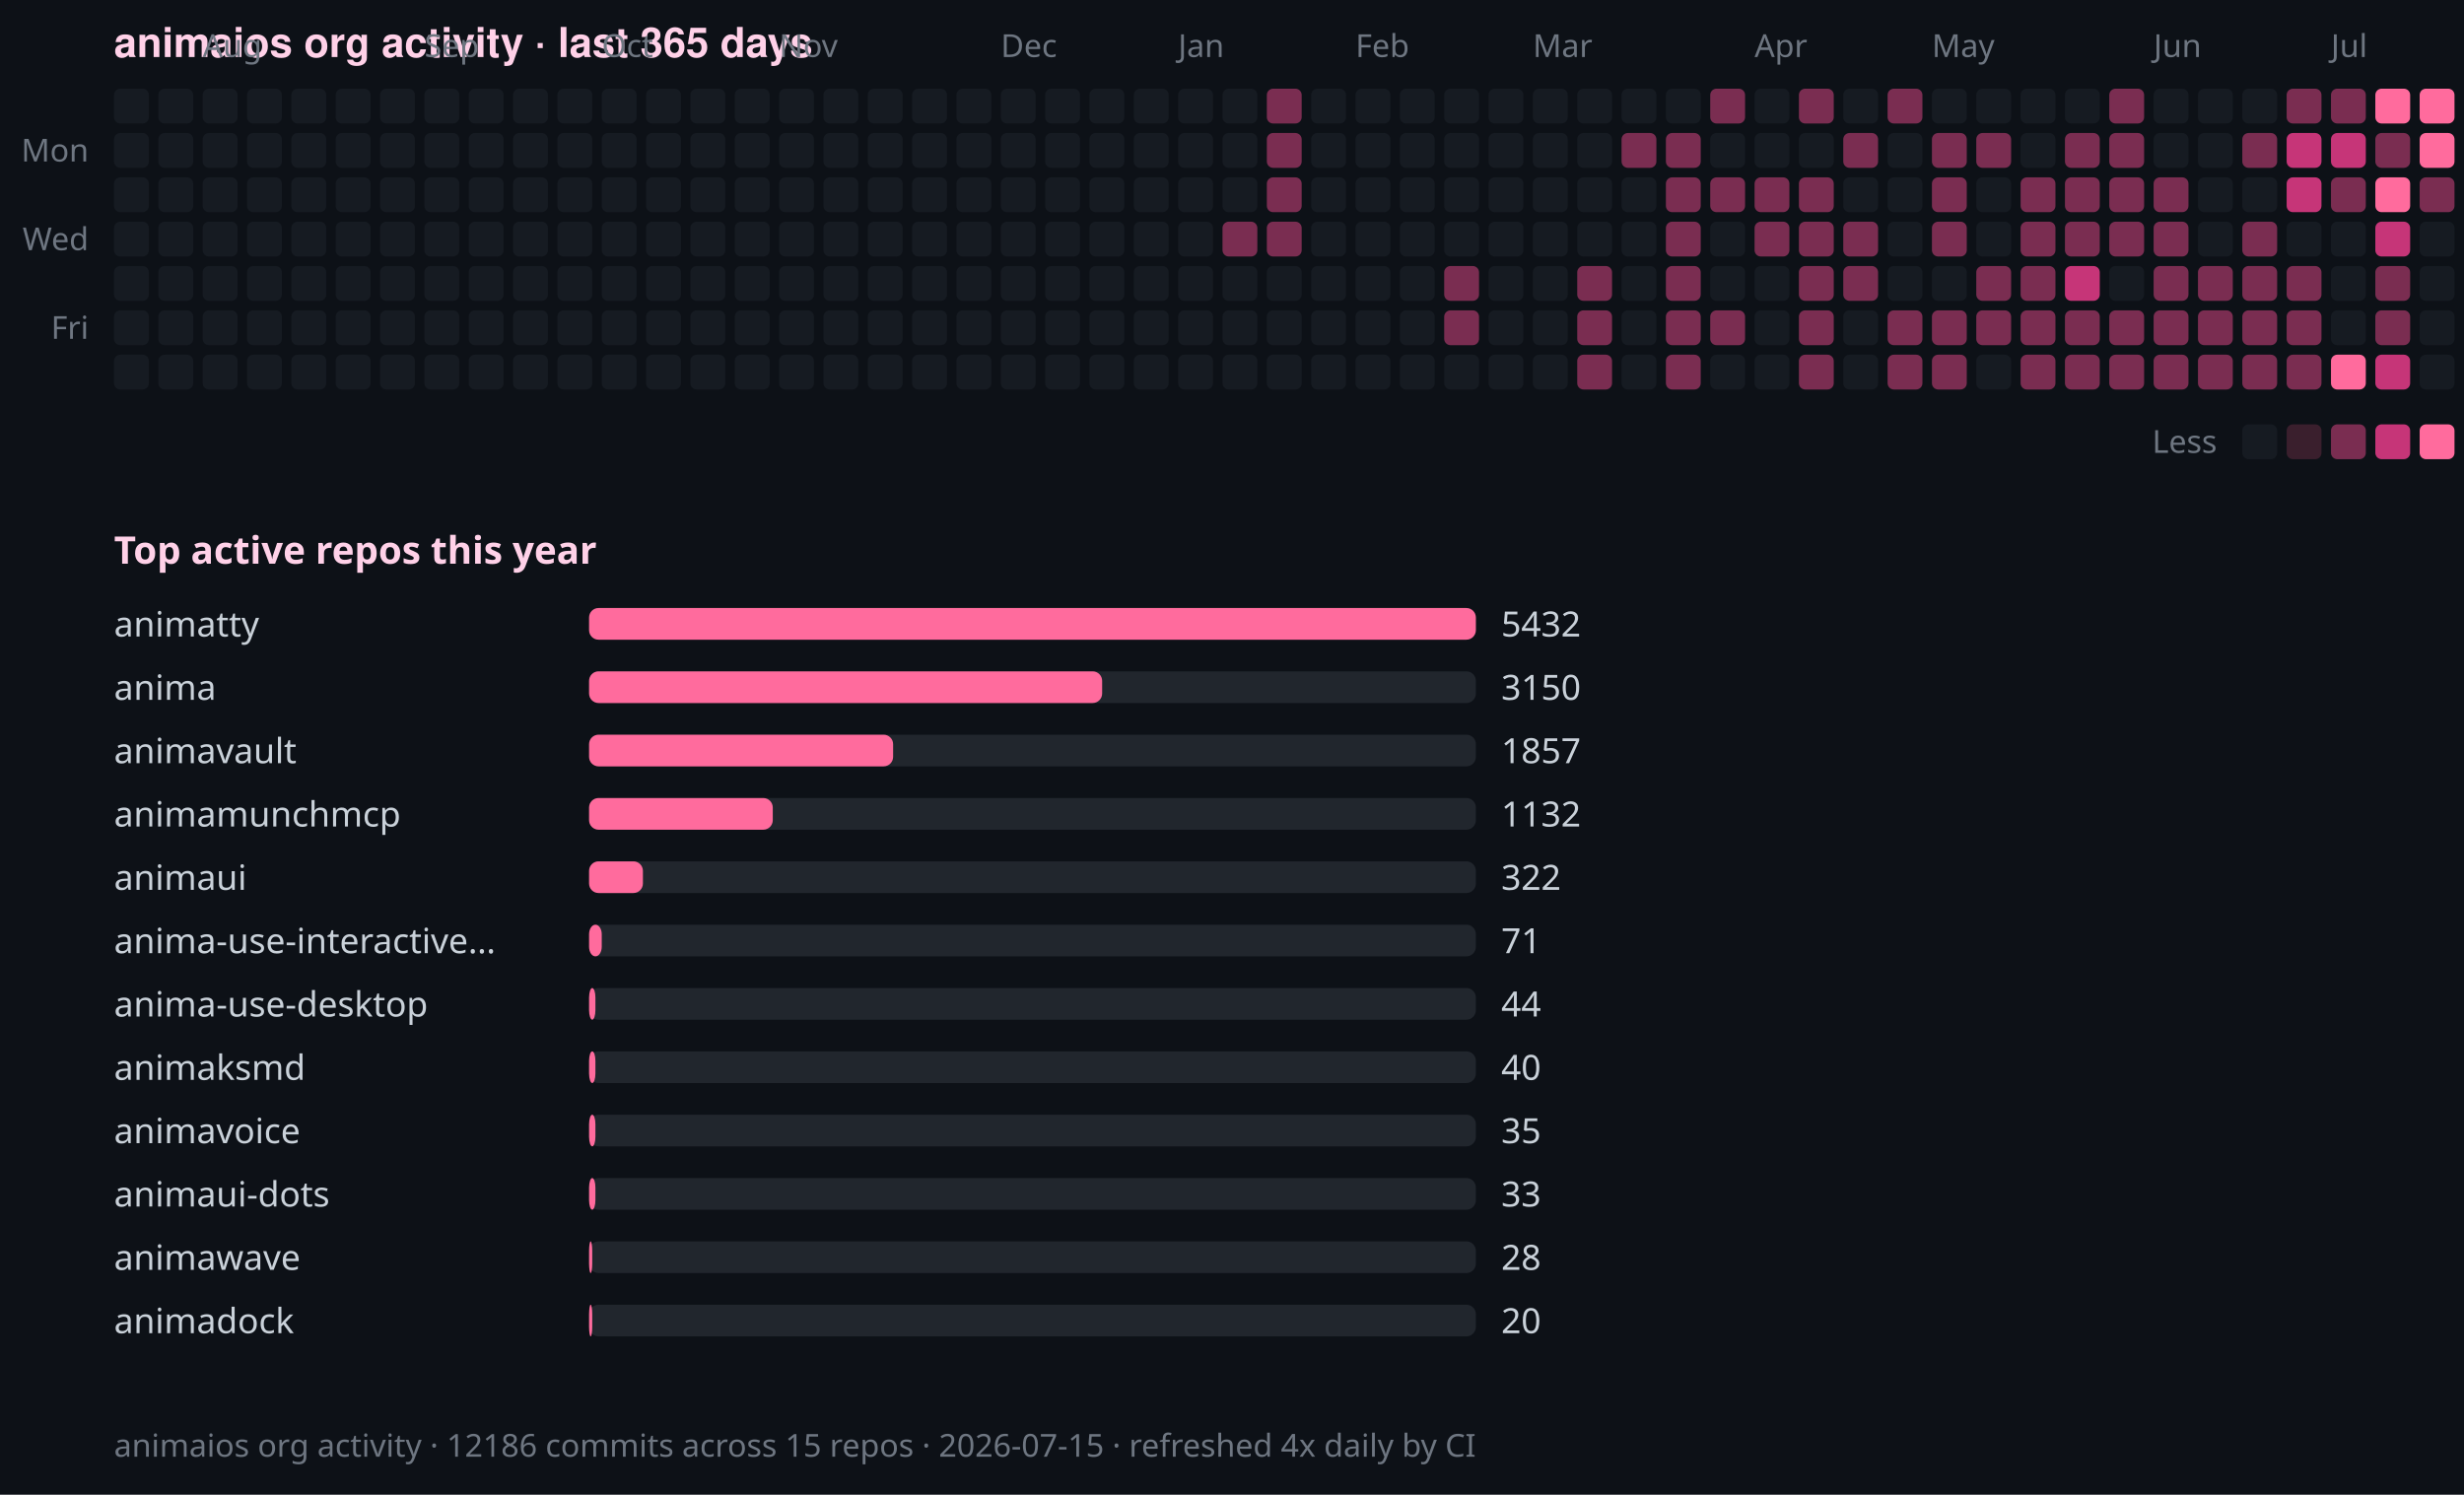
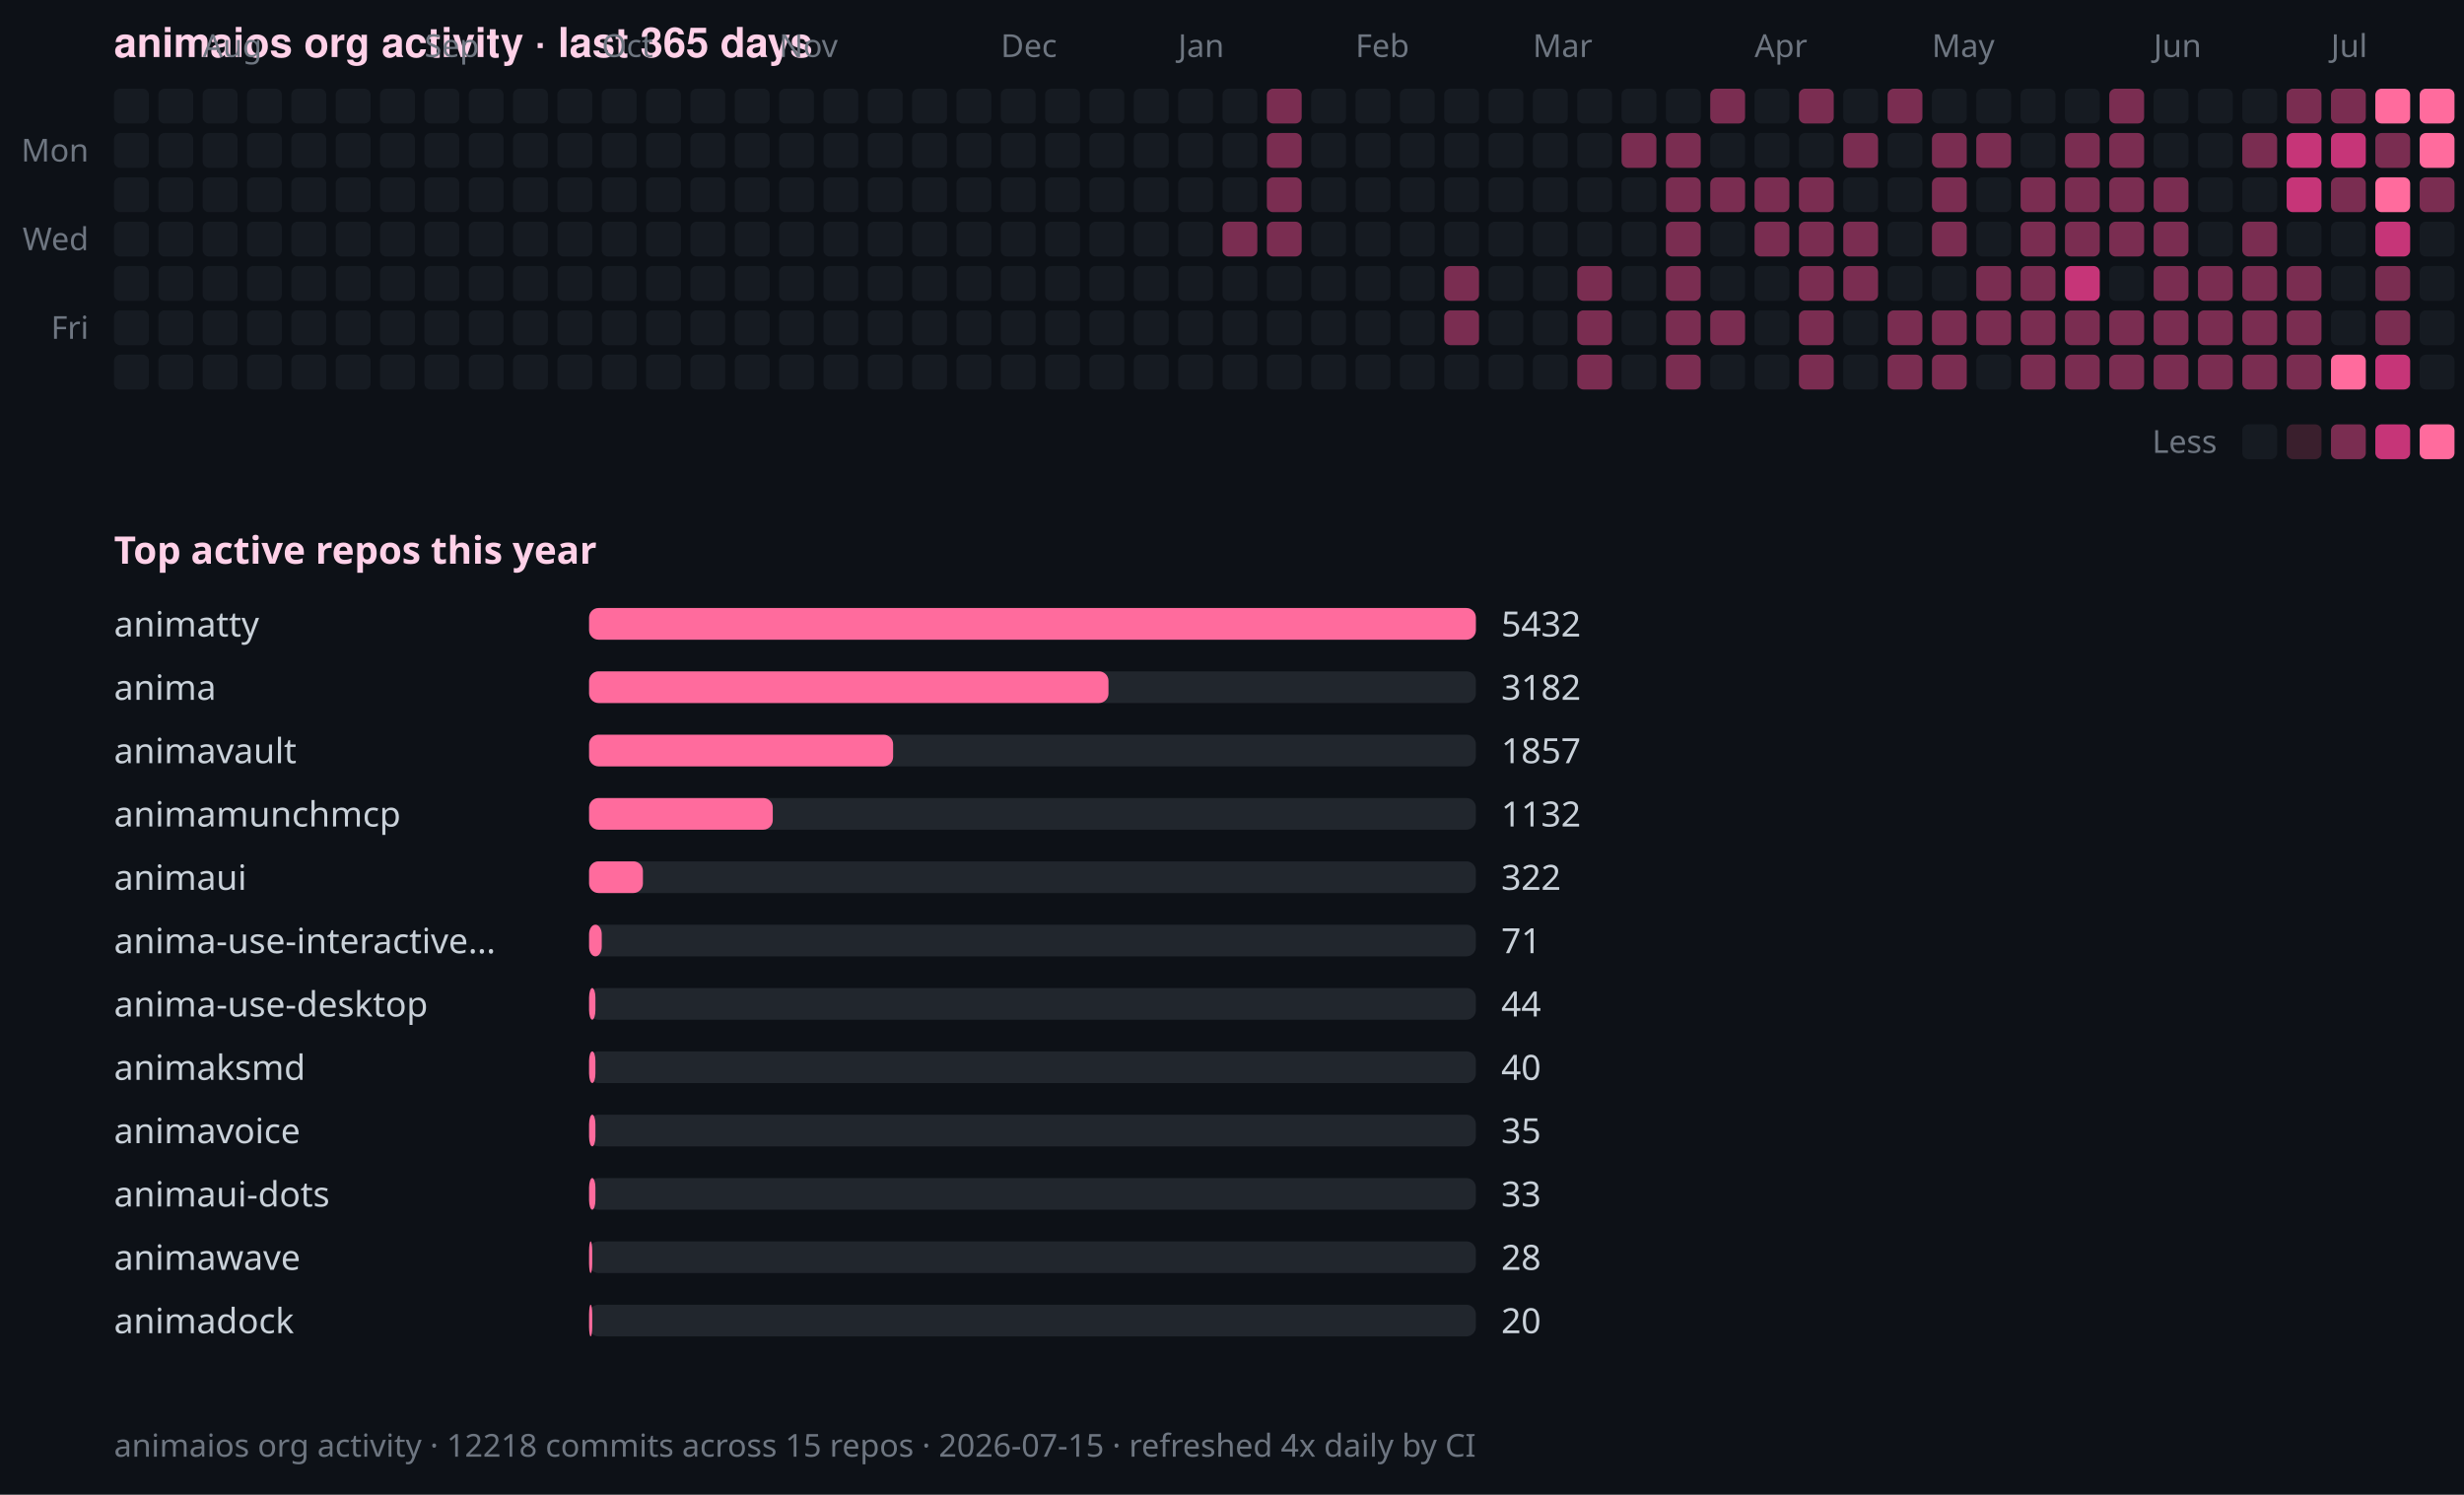
<svg xmlns="http://www.w3.org/2000/svg" width="778" height="472" viewBox="0 0 778 472" role="img" aria-label="animaios org commit activity over the last 365 days">
  <rect width="778" height="472" fill="#0d1117" />
  <text x="36" y="18" fill="#ffd1e8" font-family="-apple-system, BlinkMacSystemFont, 'Segoe UI', Helvetica, Arial, sans-serif" font-size="13" font-weight="600">animaios org activity · last 365 days</text>
  <text x="64" y="18" fill="#6e7681" font-family="ui-sans-serif, system-ui, sans-serif" font-size="10">Aug</text>
  <text x="134" y="18" fill="#6e7681" font-family="ui-sans-serif, system-ui, sans-serif" font-size="10">Sep</text>
  <text x="190" y="18" fill="#6e7681" font-family="ui-sans-serif, system-ui, sans-serif" font-size="10">Oct</text>
  <text x="246" y="18" fill="#6e7681" font-family="ui-sans-serif, system-ui, sans-serif" font-size="10">Nov</text>
  <text x="316" y="18" fill="#6e7681" font-family="ui-sans-serif, system-ui, sans-serif" font-size="10">Dec</text>
  <text x="372" y="18" fill="#6e7681" font-family="ui-sans-serif, system-ui, sans-serif" font-size="10">Jan</text>
  <text x="428" y="18" fill="#6e7681" font-family="ui-sans-serif, system-ui, sans-serif" font-size="10">Feb</text>
  <text x="484" y="18" fill="#6e7681" font-family="ui-sans-serif, system-ui, sans-serif" font-size="10">Mar</text>
  <text x="554" y="18" fill="#6e7681" font-family="ui-sans-serif, system-ui, sans-serif" font-size="10">Apr</text>
  <text x="610" y="18" fill="#6e7681" font-family="ui-sans-serif, system-ui, sans-serif" font-size="10">May</text>
  <text x="680" y="18" fill="#6e7681" font-family="ui-sans-serif, system-ui, sans-serif" font-size="10">Jun</text>
  <text x="736" y="18" fill="#6e7681" font-family="ui-sans-serif, system-ui, sans-serif" font-size="10">Jul</text>
  <text x="28" y="51" text-anchor="end" fill="#6e7681" font-family="ui-sans-serif, system-ui, sans-serif" font-size="10">Mon</text>
  <text x="28" y="79" text-anchor="end" fill="#6e7681" font-family="ui-sans-serif, system-ui, sans-serif" font-size="10">Wed</text>
  <text x="28" y="107" text-anchor="end" fill="#6e7681" font-family="ui-sans-serif, system-ui, sans-serif" font-size="10">Fri</text>
  <rect x="36" y="28" width="11" height="11" rx="2" ry="2" fill="#161b22" />
  <rect x="50" y="28" width="11" height="11" rx="2" ry="2" fill="#161b22" />
  <rect x="64" y="28" width="11" height="11" rx="2" ry="2" fill="#161b22" />
  <rect x="78" y="28" width="11" height="11" rx="2" ry="2" fill="#161b22" />
  <rect x="92" y="28" width="11" height="11" rx="2" ry="2" fill="#161b22" />
  <rect x="106" y="28" width="11" height="11" rx="2" ry="2" fill="#161b22" />
  <rect x="120" y="28" width="11" height="11" rx="2" ry="2" fill="#161b22" />
  <rect x="134" y="28" width="11" height="11" rx="2" ry="2" fill="#161b22" />
  <rect x="148" y="28" width="11" height="11" rx="2" ry="2" fill="#161b22" />
  <rect x="162" y="28" width="11" height="11" rx="2" ry="2" fill="#161b22" />
  <rect x="176" y="28" width="11" height="11" rx="2" ry="2" fill="#161b22" />
  <rect x="190" y="28" width="11" height="11" rx="2" ry="2" fill="#161b22" />
  <rect x="204" y="28" width="11" height="11" rx="2" ry="2" fill="#161b22" />
  <rect x="218" y="28" width="11" height="11" rx="2" ry="2" fill="#161b22" />
  <rect x="232" y="28" width="11" height="11" rx="2" ry="2" fill="#161b22" />
  <rect x="246" y="28" width="11" height="11" rx="2" ry="2" fill="#161b22" />
  <rect x="260" y="28" width="11" height="11" rx="2" ry="2" fill="#161b22" />
  <rect x="274" y="28" width="11" height="11" rx="2" ry="2" fill="#161b22" />
  <rect x="288" y="28" width="11" height="11" rx="2" ry="2" fill="#161b22" />
  <rect x="302" y="28" width="11" height="11" rx="2" ry="2" fill="#161b22" />
  <rect x="316" y="28" width="11" height="11" rx="2" ry="2" fill="#161b22" />
  <rect x="330" y="28" width="11" height="11" rx="2" ry="2" fill="#161b22" />
  <rect x="344" y="28" width="11" height="11" rx="2" ry="2" fill="#161b22" />
  <rect x="358" y="28" width="11" height="11" rx="2" ry="2" fill="#161b22" />
  <rect x="372" y="28" width="11" height="11" rx="2" ry="2" fill="#161b22" />
  <rect x="386" y="28" width="11" height="11" rx="2" ry="2" fill="#161b22" />
  <rect x="400" y="28" width="11" height="11" rx="2" ry="2" fill="#7a2d51" />
  <rect x="414" y="28" width="11" height="11" rx="2" ry="2" fill="#161b22" />
  <rect x="428" y="28" width="11" height="11" rx="2" ry="2" fill="#161b22" />
  <rect x="442" y="28" width="11" height="11" rx="2" ry="2" fill="#161b22" />
  <rect x="456" y="28" width="11" height="11" rx="2" ry="2" fill="#161b22" />
  <rect x="470" y="28" width="11" height="11" rx="2" ry="2" fill="#161b22" />
  <rect x="484" y="28" width="11" height="11" rx="2" ry="2" fill="#161b22" />
  <rect x="498" y="28" width="11" height="11" rx="2" ry="2" fill="#161b22" />
  <rect x="512" y="28" width="11" height="11" rx="2" ry="2" fill="#161b22" />
  <rect x="526" y="28" width="11" height="11" rx="2" ry="2" fill="#161b22" />
  <rect x="540" y="28" width="11" height="11" rx="2" ry="2" fill="#7a2d51" />
  <rect x="554" y="28" width="11" height="11" rx="2" ry="2" fill="#161b22" />
  <rect x="568" y="28" width="11" height="11" rx="2" ry="2" fill="#7a2d51" />
  <rect x="582" y="28" width="11" height="11" rx="2" ry="2" fill="#161b22" />
  <rect x="596" y="28" width="11" height="11" rx="2" ry="2" fill="#7a2d51" />
  <rect x="610" y="28" width="11" height="11" rx="2" ry="2" fill="#161b22" />
  <rect x="624" y="28" width="11" height="11" rx="2" ry="2" fill="#161b22" />
  <rect x="638" y="28" width="11" height="11" rx="2" ry="2" fill="#161b22" />
  <rect x="652" y="28" width="11" height="11" rx="2" ry="2" fill="#161b22" />
  <rect x="666" y="28" width="11" height="11" rx="2" ry="2" fill="#7a2d51" />
  <rect x="680" y="28" width="11" height="11" rx="2" ry="2" fill="#161b22" />
  <rect x="694" y="28" width="11" height="11" rx="2" ry="2" fill="#161b22" />
  <rect x="708" y="28" width="11" height="11" rx="2" ry="2" fill="#161b22" />
  <rect x="722" y="28" width="11" height="11" rx="2" ry="2" fill="#7a2d51" />
  <rect x="736" y="28" width="11" height="11" rx="2" ry="2" fill="#7a2d51" />
  <rect x="750" y="28" width="11" height="11" rx="2" ry="2" fill="#ff6b9d" />
  <rect x="764" y="28" width="11" height="11" rx="2" ry="2" fill="#ff6b9d" />
  <rect x="36" y="42" width="11" height="11" rx="2" ry="2" fill="#161b22" />
  <rect x="50" y="42" width="11" height="11" rx="2" ry="2" fill="#161b22" />
  <rect x="64" y="42" width="11" height="11" rx="2" ry="2" fill="#161b22" />
  <rect x="78" y="42" width="11" height="11" rx="2" ry="2" fill="#161b22" />
  <rect x="92" y="42" width="11" height="11" rx="2" ry="2" fill="#161b22" />
  <rect x="106" y="42" width="11" height="11" rx="2" ry="2" fill="#161b22" />
  <rect x="120" y="42" width="11" height="11" rx="2" ry="2" fill="#161b22" />
  <rect x="134" y="42" width="11" height="11" rx="2" ry="2" fill="#161b22" />
  <rect x="148" y="42" width="11" height="11" rx="2" ry="2" fill="#161b22" />
  <rect x="162" y="42" width="11" height="11" rx="2" ry="2" fill="#161b22" />
  <rect x="176" y="42" width="11" height="11" rx="2" ry="2" fill="#161b22" />
  <rect x="190" y="42" width="11" height="11" rx="2" ry="2" fill="#161b22" />
  <rect x="204" y="42" width="11" height="11" rx="2" ry="2" fill="#161b22" />
  <rect x="218" y="42" width="11" height="11" rx="2" ry="2" fill="#161b22" />
  <rect x="232" y="42" width="11" height="11" rx="2" ry="2" fill="#161b22" />
  <rect x="246" y="42" width="11" height="11" rx="2" ry="2" fill="#161b22" />
  <rect x="260" y="42" width="11" height="11" rx="2" ry="2" fill="#161b22" />
  <rect x="274" y="42" width="11" height="11" rx="2" ry="2" fill="#161b22" />
  <rect x="288" y="42" width="11" height="11" rx="2" ry="2" fill="#161b22" />
  <rect x="302" y="42" width="11" height="11" rx="2" ry="2" fill="#161b22" />
  <rect x="316" y="42" width="11" height="11" rx="2" ry="2" fill="#161b22" />
  <rect x="330" y="42" width="11" height="11" rx="2" ry="2" fill="#161b22" />
  <rect x="344" y="42" width="11" height="11" rx="2" ry="2" fill="#161b22" />
  <rect x="358" y="42" width="11" height="11" rx="2" ry="2" fill="#161b22" />
  <rect x="372" y="42" width="11" height="11" rx="2" ry="2" fill="#161b22" />
  <rect x="386" y="42" width="11" height="11" rx="2" ry="2" fill="#161b22" />
  <rect x="400" y="42" width="11" height="11" rx="2" ry="2" fill="#7a2d51" />
  <rect x="414" y="42" width="11" height="11" rx="2" ry="2" fill="#161b22" />
  <rect x="428" y="42" width="11" height="11" rx="2" ry="2" fill="#161b22" />
  <rect x="442" y="42" width="11" height="11" rx="2" ry="2" fill="#161b22" />
  <rect x="456" y="42" width="11" height="11" rx="2" ry="2" fill="#161b22" />
  <rect x="470" y="42" width="11" height="11" rx="2" ry="2" fill="#161b22" />
  <rect x="484" y="42" width="11" height="11" rx="2" ry="2" fill="#161b22" />
  <rect x="498" y="42" width="11" height="11" rx="2" ry="2" fill="#161b22" />
  <rect x="512" y="42" width="11" height="11" rx="2" ry="2" fill="#7a2d51" />
  <rect x="526" y="42" width="11" height="11" rx="2" ry="2" fill="#7a2d51" />
  <rect x="540" y="42" width="11" height="11" rx="2" ry="2" fill="#161b22" />
  <rect x="554" y="42" width="11" height="11" rx="2" ry="2" fill="#161b22" />
  <rect x="568" y="42" width="11" height="11" rx="2" ry="2" fill="#161b22" />
  <rect x="582" y="42" width="11" height="11" rx="2" ry="2" fill="#7a2d51" />
  <rect x="596" y="42" width="11" height="11" rx="2" ry="2" fill="#161b22" />
  <rect x="610" y="42" width="11" height="11" rx="2" ry="2" fill="#7a2d51" />
  <rect x="624" y="42" width="11" height="11" rx="2" ry="2" fill="#7a2d51" />
  <rect x="638" y="42" width="11" height="11" rx="2" ry="2" fill="#161b22" />
  <rect x="652" y="42" width="11" height="11" rx="2" ry="2" fill="#7a2d51" />
  <rect x="666" y="42" width="11" height="11" rx="2" ry="2" fill="#7a2d51" />
  <rect x="680" y="42" width="11" height="11" rx="2" ry="2" fill="#161b22" />
  <rect x="694" y="42" width="11" height="11" rx="2" ry="2" fill="#161b22" />
  <rect x="708" y="42" width="11" height="11" rx="2" ry="2" fill="#7a2d51" />
  <rect x="722" y="42" width="11" height="11" rx="2" ry="2" fill="#c63578" />
  <rect x="736" y="42" width="11" height="11" rx="2" ry="2" fill="#c63578" />
  <rect x="750" y="42" width="11" height="11" rx="2" ry="2" fill="#7a2d51" />
  <rect x="764" y="42" width="11" height="11" rx="2" ry="2" fill="#ff6b9d" />
  <rect x="36" y="56" width="11" height="11" rx="2" ry="2" fill="#161b22" />
  <rect x="50" y="56" width="11" height="11" rx="2" ry="2" fill="#161b22" />
  <rect x="64" y="56" width="11" height="11" rx="2" ry="2" fill="#161b22" />
  <rect x="78" y="56" width="11" height="11" rx="2" ry="2" fill="#161b22" />
  <rect x="92" y="56" width="11" height="11" rx="2" ry="2" fill="#161b22" />
  <rect x="106" y="56" width="11" height="11" rx="2" ry="2" fill="#161b22" />
  <rect x="120" y="56" width="11" height="11" rx="2" ry="2" fill="#161b22" />
  <rect x="134" y="56" width="11" height="11" rx="2" ry="2" fill="#161b22" />
  <rect x="148" y="56" width="11" height="11" rx="2" ry="2" fill="#161b22" />
  <rect x="162" y="56" width="11" height="11" rx="2" ry="2" fill="#161b22" />
  <rect x="176" y="56" width="11" height="11" rx="2" ry="2" fill="#161b22" />
  <rect x="190" y="56" width="11" height="11" rx="2" ry="2" fill="#161b22" />
  <rect x="204" y="56" width="11" height="11" rx="2" ry="2" fill="#161b22" />
  <rect x="218" y="56" width="11" height="11" rx="2" ry="2" fill="#161b22" />
  <rect x="232" y="56" width="11" height="11" rx="2" ry="2" fill="#161b22" />
  <rect x="246" y="56" width="11" height="11" rx="2" ry="2" fill="#161b22" />
  <rect x="260" y="56" width="11" height="11" rx="2" ry="2" fill="#161b22" />
  <rect x="274" y="56" width="11" height="11" rx="2" ry="2" fill="#161b22" />
  <rect x="288" y="56" width="11" height="11" rx="2" ry="2" fill="#161b22" />
  <rect x="302" y="56" width="11" height="11" rx="2" ry="2" fill="#161b22" />
  <rect x="316" y="56" width="11" height="11" rx="2" ry="2" fill="#161b22" />
  <rect x="330" y="56" width="11" height="11" rx="2" ry="2" fill="#161b22" />
  <rect x="344" y="56" width="11" height="11" rx="2" ry="2" fill="#161b22" />
  <rect x="358" y="56" width="11" height="11" rx="2" ry="2" fill="#161b22" />
  <rect x="372" y="56" width="11" height="11" rx="2" ry="2" fill="#161b22" />
  <rect x="386" y="56" width="11" height="11" rx="2" ry="2" fill="#161b22" />
  <rect x="400" y="56" width="11" height="11" rx="2" ry="2" fill="#7a2d51" />
  <rect x="414" y="56" width="11" height="11" rx="2" ry="2" fill="#161b22" />
  <rect x="428" y="56" width="11" height="11" rx="2" ry="2" fill="#161b22" />
  <rect x="442" y="56" width="11" height="11" rx="2" ry="2" fill="#161b22" />
  <rect x="456" y="56" width="11" height="11" rx="2" ry="2" fill="#161b22" />
  <rect x="470" y="56" width="11" height="11" rx="2" ry="2" fill="#161b22" />
  <rect x="484" y="56" width="11" height="11" rx="2" ry="2" fill="#161b22" />
  <rect x="498" y="56" width="11" height="11" rx="2" ry="2" fill="#161b22" />
  <rect x="512" y="56" width="11" height="11" rx="2" ry="2" fill="#161b22" />
  <rect x="526" y="56" width="11" height="11" rx="2" ry="2" fill="#7a2d51" />
  <rect x="540" y="56" width="11" height="11" rx="2" ry="2" fill="#7a2d51" />
  <rect x="554" y="56" width="11" height="11" rx="2" ry="2" fill="#7a2d51" />
  <rect x="568" y="56" width="11" height="11" rx="2" ry="2" fill="#7a2d51" />
  <rect x="582" y="56" width="11" height="11" rx="2" ry="2" fill="#161b22" />
  <rect x="596" y="56" width="11" height="11" rx="2" ry="2" fill="#161b22" />
  <rect x="610" y="56" width="11" height="11" rx="2" ry="2" fill="#7a2d51" />
  <rect x="624" y="56" width="11" height="11" rx="2" ry="2" fill="#161b22" />
  <rect x="638" y="56" width="11" height="11" rx="2" ry="2" fill="#7a2d51" />
  <rect x="652" y="56" width="11" height="11" rx="2" ry="2" fill="#7a2d51" />
  <rect x="666" y="56" width="11" height="11" rx="2" ry="2" fill="#7a2d51" />
  <rect x="680" y="56" width="11" height="11" rx="2" ry="2" fill="#7a2d51" />
  <rect x="694" y="56" width="11" height="11" rx="2" ry="2" fill="#161b22" />
  <rect x="708" y="56" width="11" height="11" rx="2" ry="2" fill="#161b22" />
  <rect x="722" y="56" width="11" height="11" rx="2" ry="2" fill="#c63578" />
  <rect x="736" y="56" width="11" height="11" rx="2" ry="2" fill="#7a2d51" />
  <rect x="750" y="56" width="11" height="11" rx="2" ry="2" fill="#ff6b9d" />
  <rect x="764" y="56" width="11" height="11" rx="2" ry="2" fill="#7a2d51" />
  <rect x="36" y="70" width="11" height="11" rx="2" ry="2" fill="#161b22" />
  <rect x="50" y="70" width="11" height="11" rx="2" ry="2" fill="#161b22" />
  <rect x="64" y="70" width="11" height="11" rx="2" ry="2" fill="#161b22" />
  <rect x="78" y="70" width="11" height="11" rx="2" ry="2" fill="#161b22" />
  <rect x="92" y="70" width="11" height="11" rx="2" ry="2" fill="#161b22" />
  <rect x="106" y="70" width="11" height="11" rx="2" ry="2" fill="#161b22" />
  <rect x="120" y="70" width="11" height="11" rx="2" ry="2" fill="#161b22" />
  <rect x="134" y="70" width="11" height="11" rx="2" ry="2" fill="#161b22" />
  <rect x="148" y="70" width="11" height="11" rx="2" ry="2" fill="#161b22" />
  <rect x="162" y="70" width="11" height="11" rx="2" ry="2" fill="#161b22" />
  <rect x="176" y="70" width="11" height="11" rx="2" ry="2" fill="#161b22" />
  <rect x="190" y="70" width="11" height="11" rx="2" ry="2" fill="#161b22" />
  <rect x="204" y="70" width="11" height="11" rx="2" ry="2" fill="#161b22" />
  <rect x="218" y="70" width="11" height="11" rx="2" ry="2" fill="#161b22" />
  <rect x="232" y="70" width="11" height="11" rx="2" ry="2" fill="#161b22" />
  <rect x="246" y="70" width="11" height="11" rx="2" ry="2" fill="#161b22" />
  <rect x="260" y="70" width="11" height="11" rx="2" ry="2" fill="#161b22" />
  <rect x="274" y="70" width="11" height="11" rx="2" ry="2" fill="#161b22" />
  <rect x="288" y="70" width="11" height="11" rx="2" ry="2" fill="#161b22" />
  <rect x="302" y="70" width="11" height="11" rx="2" ry="2" fill="#161b22" />
  <rect x="316" y="70" width="11" height="11" rx="2" ry="2" fill="#161b22" />
  <rect x="330" y="70" width="11" height="11" rx="2" ry="2" fill="#161b22" />
  <rect x="344" y="70" width="11" height="11" rx="2" ry="2" fill="#161b22" />
  <rect x="358" y="70" width="11" height="11" rx="2" ry="2" fill="#161b22" />
  <rect x="372" y="70" width="11" height="11" rx="2" ry="2" fill="#161b22" />
  <rect x="386" y="70" width="11" height="11" rx="2" ry="2" fill="#7a2d51" />
  <rect x="400" y="70" width="11" height="11" rx="2" ry="2" fill="#7a2d51" />
  <rect x="414" y="70" width="11" height="11" rx="2" ry="2" fill="#161b22" />
  <rect x="428" y="70" width="11" height="11" rx="2" ry="2" fill="#161b22" />
  <rect x="442" y="70" width="11" height="11" rx="2" ry="2" fill="#161b22" />
  <rect x="456" y="70" width="11" height="11" rx="2" ry="2" fill="#161b22" />
  <rect x="470" y="70" width="11" height="11" rx="2" ry="2" fill="#161b22" />
  <rect x="484" y="70" width="11" height="11" rx="2" ry="2" fill="#161b22" />
  <rect x="498" y="70" width="11" height="11" rx="2" ry="2" fill="#161b22" />
  <rect x="512" y="70" width="11" height="11" rx="2" ry="2" fill="#161b22" />
  <rect x="526" y="70" width="11" height="11" rx="2" ry="2" fill="#7a2d51" />
  <rect x="540" y="70" width="11" height="11" rx="2" ry="2" fill="#161b22" />
  <rect x="554" y="70" width="11" height="11" rx="2" ry="2" fill="#7a2d51" />
  <rect x="568" y="70" width="11" height="11" rx="2" ry="2" fill="#7a2d51" />
  <rect x="582" y="70" width="11" height="11" rx="2" ry="2" fill="#7a2d51" />
  <rect x="596" y="70" width="11" height="11" rx="2" ry="2" fill="#161b22" />
  <rect x="610" y="70" width="11" height="11" rx="2" ry="2" fill="#7a2d51" />
  <rect x="624" y="70" width="11" height="11" rx="2" ry="2" fill="#161b22" />
  <rect x="638" y="70" width="11" height="11" rx="2" ry="2" fill="#7a2d51" />
  <rect x="652" y="70" width="11" height="11" rx="2" ry="2" fill="#7a2d51" />
  <rect x="666" y="70" width="11" height="11" rx="2" ry="2" fill="#7a2d51" />
  <rect x="680" y="70" width="11" height="11" rx="2" ry="2" fill="#7a2d51" />
  <rect x="694" y="70" width="11" height="11" rx="2" ry="2" fill="#161b22" />
  <rect x="708" y="70" width="11" height="11" rx="2" ry="2" fill="#7a2d51" />
  <rect x="722" y="70" width="11" height="11" rx="2" ry="2" fill="#161b22" />
  <rect x="736" y="70" width="11" height="11" rx="2" ry="2" fill="#161b22" />
  <rect x="750" y="70" width="11" height="11" rx="2" ry="2" fill="#c63578" />
  <rect x="764" y="70" width="11" height="11" rx="2" ry="2" fill="#161b22" />
  <rect x="36" y="84" width="11" height="11" rx="2" ry="2" fill="#161b22" />
  <rect x="50" y="84" width="11" height="11" rx="2" ry="2" fill="#161b22" />
  <rect x="64" y="84" width="11" height="11" rx="2" ry="2" fill="#161b22" />
  <rect x="78" y="84" width="11" height="11" rx="2" ry="2" fill="#161b22" />
  <rect x="92" y="84" width="11" height="11" rx="2" ry="2" fill="#161b22" />
  <rect x="106" y="84" width="11" height="11" rx="2" ry="2" fill="#161b22" />
  <rect x="120" y="84" width="11" height="11" rx="2" ry="2" fill="#161b22" />
  <rect x="134" y="84" width="11" height="11" rx="2" ry="2" fill="#161b22" />
  <rect x="148" y="84" width="11" height="11" rx="2" ry="2" fill="#161b22" />
  <rect x="162" y="84" width="11" height="11" rx="2" ry="2" fill="#161b22" />
  <rect x="176" y="84" width="11" height="11" rx="2" ry="2" fill="#161b22" />
  <rect x="190" y="84" width="11" height="11" rx="2" ry="2" fill="#161b22" />
  <rect x="204" y="84" width="11" height="11" rx="2" ry="2" fill="#161b22" />
  <rect x="218" y="84" width="11" height="11" rx="2" ry="2" fill="#161b22" />
  <rect x="232" y="84" width="11" height="11" rx="2" ry="2" fill="#161b22" />
  <rect x="246" y="84" width="11" height="11" rx="2" ry="2" fill="#161b22" />
  <rect x="260" y="84" width="11" height="11" rx="2" ry="2" fill="#161b22" />
  <rect x="274" y="84" width="11" height="11" rx="2" ry="2" fill="#161b22" />
  <rect x="288" y="84" width="11" height="11" rx="2" ry="2" fill="#161b22" />
  <rect x="302" y="84" width="11" height="11" rx="2" ry="2" fill="#161b22" />
  <rect x="316" y="84" width="11" height="11" rx="2" ry="2" fill="#161b22" />
  <rect x="330" y="84" width="11" height="11" rx="2" ry="2" fill="#161b22" />
  <rect x="344" y="84" width="11" height="11" rx="2" ry="2" fill="#161b22" />
  <rect x="358" y="84" width="11" height="11" rx="2" ry="2" fill="#161b22" />
  <rect x="372" y="84" width="11" height="11" rx="2" ry="2" fill="#161b22" />
  <rect x="386" y="84" width="11" height="11" rx="2" ry="2" fill="#161b22" />
  <rect x="400" y="84" width="11" height="11" rx="2" ry="2" fill="#161b22" />
  <rect x="414" y="84" width="11" height="11" rx="2" ry="2" fill="#161b22" />
  <rect x="428" y="84" width="11" height="11" rx="2" ry="2" fill="#161b22" />
  <rect x="442" y="84" width="11" height="11" rx="2" ry="2" fill="#161b22" />
  <rect x="456" y="84" width="11" height="11" rx="2" ry="2" fill="#7a2d51" />
  <rect x="470" y="84" width="11" height="11" rx="2" ry="2" fill="#161b22" />
  <rect x="484" y="84" width="11" height="11" rx="2" ry="2" fill="#161b22" />
  <rect x="498" y="84" width="11" height="11" rx="2" ry="2" fill="#7a2d51" />
  <rect x="512" y="84" width="11" height="11" rx="2" ry="2" fill="#161b22" />
  <rect x="526" y="84" width="11" height="11" rx="2" ry="2" fill="#7a2d51" />
  <rect x="540" y="84" width="11" height="11" rx="2" ry="2" fill="#161b22" />
  <rect x="554" y="84" width="11" height="11" rx="2" ry="2" fill="#161b22" />
  <rect x="568" y="84" width="11" height="11" rx="2" ry="2" fill="#7a2d51" />
  <rect x="582" y="84" width="11" height="11" rx="2" ry="2" fill="#7a2d51" />
  <rect x="596" y="84" width="11" height="11" rx="2" ry="2" fill="#161b22" />
  <rect x="610" y="84" width="11" height="11" rx="2" ry="2" fill="#161b22" />
  <rect x="624" y="84" width="11" height="11" rx="2" ry="2" fill="#7a2d51" />
  <rect x="638" y="84" width="11" height="11" rx="2" ry="2" fill="#7a2d51" />
  <rect x="652" y="84" width="11" height="11" rx="2" ry="2" fill="#c63578" />
  <rect x="666" y="84" width="11" height="11" rx="2" ry="2" fill="#161b22" />
  <rect x="680" y="84" width="11" height="11" rx="2" ry="2" fill="#7a2d51" />
  <rect x="694" y="84" width="11" height="11" rx="2" ry="2" fill="#7a2d51" />
  <rect x="708" y="84" width="11" height="11" rx="2" ry="2" fill="#7a2d51" />
  <rect x="722" y="84" width="11" height="11" rx="2" ry="2" fill="#7a2d51" />
  <rect x="736" y="84" width="11" height="11" rx="2" ry="2" fill="#161b22" />
  <rect x="750" y="84" width="11" height="11" rx="2" ry="2" fill="#7a2d51" />
  <rect x="764" y="84" width="11" height="11" rx="2" ry="2" fill="#161b22" />
  <rect x="36" y="98" width="11" height="11" rx="2" ry="2" fill="#161b22" />
  <rect x="50" y="98" width="11" height="11" rx="2" ry="2" fill="#161b22" />
  <rect x="64" y="98" width="11" height="11" rx="2" ry="2" fill="#161b22" />
  <rect x="78" y="98" width="11" height="11" rx="2" ry="2" fill="#161b22" />
  <rect x="92" y="98" width="11" height="11" rx="2" ry="2" fill="#161b22" />
  <rect x="106" y="98" width="11" height="11" rx="2" ry="2" fill="#161b22" />
  <rect x="120" y="98" width="11" height="11" rx="2" ry="2" fill="#161b22" />
  <rect x="134" y="98" width="11" height="11" rx="2" ry="2" fill="#161b22" />
  <rect x="148" y="98" width="11" height="11" rx="2" ry="2" fill="#161b22" />
  <rect x="162" y="98" width="11" height="11" rx="2" ry="2" fill="#161b22" />
  <rect x="176" y="98" width="11" height="11" rx="2" ry="2" fill="#161b22" />
  <rect x="190" y="98" width="11" height="11" rx="2" ry="2" fill="#161b22" />
  <rect x="204" y="98" width="11" height="11" rx="2" ry="2" fill="#161b22" />
  <rect x="218" y="98" width="11" height="11" rx="2" ry="2" fill="#161b22" />
  <rect x="232" y="98" width="11" height="11" rx="2" ry="2" fill="#161b22" />
  <rect x="246" y="98" width="11" height="11" rx="2" ry="2" fill="#161b22" />
  <rect x="260" y="98" width="11" height="11" rx="2" ry="2" fill="#161b22" />
  <rect x="274" y="98" width="11" height="11" rx="2" ry="2" fill="#161b22" />
  <rect x="288" y="98" width="11" height="11" rx="2" ry="2" fill="#161b22" />
  <rect x="302" y="98" width="11" height="11" rx="2" ry="2" fill="#161b22" />
  <rect x="316" y="98" width="11" height="11" rx="2" ry="2" fill="#161b22" />
  <rect x="330" y="98" width="11" height="11" rx="2" ry="2" fill="#161b22" />
  <rect x="344" y="98" width="11" height="11" rx="2" ry="2" fill="#161b22" />
  <rect x="358" y="98" width="11" height="11" rx="2" ry="2" fill="#161b22" />
  <rect x="372" y="98" width="11" height="11" rx="2" ry="2" fill="#161b22" />
  <rect x="386" y="98" width="11" height="11" rx="2" ry="2" fill="#161b22" />
  <rect x="400" y="98" width="11" height="11" rx="2" ry="2" fill="#161b22" />
  <rect x="414" y="98" width="11" height="11" rx="2" ry="2" fill="#161b22" />
  <rect x="428" y="98" width="11" height="11" rx="2" ry="2" fill="#161b22" />
  <rect x="442" y="98" width="11" height="11" rx="2" ry="2" fill="#161b22" />
  <rect x="456" y="98" width="11" height="11" rx="2" ry="2" fill="#7a2d51" />
  <rect x="470" y="98" width="11" height="11" rx="2" ry="2" fill="#161b22" />
  <rect x="484" y="98" width="11" height="11" rx="2" ry="2" fill="#161b22" />
  <rect x="498" y="98" width="11" height="11" rx="2" ry="2" fill="#7a2d51" />
  <rect x="512" y="98" width="11" height="11" rx="2" ry="2" fill="#161b22" />
  <rect x="526" y="98" width="11" height="11" rx="2" ry="2" fill="#7a2d51" />
  <rect x="540" y="98" width="11" height="11" rx="2" ry="2" fill="#7a2d51" />
  <rect x="554" y="98" width="11" height="11" rx="2" ry="2" fill="#161b22" />
  <rect x="568" y="98" width="11" height="11" rx="2" ry="2" fill="#7a2d51" />
  <rect x="582" y="98" width="11" height="11" rx="2" ry="2" fill="#161b22" />
  <rect x="596" y="98" width="11" height="11" rx="2" ry="2" fill="#7a2d51" />
  <rect x="610" y="98" width="11" height="11" rx="2" ry="2" fill="#7a2d51" />
  <rect x="624" y="98" width="11" height="11" rx="2" ry="2" fill="#7a2d51" />
  <rect x="638" y="98" width="11" height="11" rx="2" ry="2" fill="#7a2d51" />
  <rect x="652" y="98" width="11" height="11" rx="2" ry="2" fill="#7a2d51" />
  <rect x="666" y="98" width="11" height="11" rx="2" ry="2" fill="#7a2d51" />
  <rect x="680" y="98" width="11" height="11" rx="2" ry="2" fill="#7a2d51" />
  <rect x="694" y="98" width="11" height="11" rx="2" ry="2" fill="#7a2d51" />
  <rect x="708" y="98" width="11" height="11" rx="2" ry="2" fill="#7a2d51" />
  <rect x="722" y="98" width="11" height="11" rx="2" ry="2" fill="#7a2d51" />
  <rect x="736" y="98" width="11" height="11" rx="2" ry="2" fill="#161b22" />
  <rect x="750" y="98" width="11" height="11" rx="2" ry="2" fill="#7a2d51" />
  <rect x="764" y="98" width="11" height="11" rx="2" ry="2" fill="#161b22" />
  <rect x="36" y="112" width="11" height="11" rx="2" ry="2" fill="#161b22" />
  <rect x="50" y="112" width="11" height="11" rx="2" ry="2" fill="#161b22" />
  <rect x="64" y="112" width="11" height="11" rx="2" ry="2" fill="#161b22" />
  <rect x="78" y="112" width="11" height="11" rx="2" ry="2" fill="#161b22" />
  <rect x="92" y="112" width="11" height="11" rx="2" ry="2" fill="#161b22" />
  <rect x="106" y="112" width="11" height="11" rx="2" ry="2" fill="#161b22" />
  <rect x="120" y="112" width="11" height="11" rx="2" ry="2" fill="#161b22" />
  <rect x="134" y="112" width="11" height="11" rx="2" ry="2" fill="#161b22" />
  <rect x="148" y="112" width="11" height="11" rx="2" ry="2" fill="#161b22" />
  <rect x="162" y="112" width="11" height="11" rx="2" ry="2" fill="#161b22" />
  <rect x="176" y="112" width="11" height="11" rx="2" ry="2" fill="#161b22" />
  <rect x="190" y="112" width="11" height="11" rx="2" ry="2" fill="#161b22" />
  <rect x="204" y="112" width="11" height="11" rx="2" ry="2" fill="#161b22" />
  <rect x="218" y="112" width="11" height="11" rx="2" ry="2" fill="#161b22" />
  <rect x="232" y="112" width="11" height="11" rx="2" ry="2" fill="#161b22" />
  <rect x="246" y="112" width="11" height="11" rx="2" ry="2" fill="#161b22" />
  <rect x="260" y="112" width="11" height="11" rx="2" ry="2" fill="#161b22" />
  <rect x="274" y="112" width="11" height="11" rx="2" ry="2" fill="#161b22" />
  <rect x="288" y="112" width="11" height="11" rx="2" ry="2" fill="#161b22" />
  <rect x="302" y="112" width="11" height="11" rx="2" ry="2" fill="#161b22" />
  <rect x="316" y="112" width="11" height="11" rx="2" ry="2" fill="#161b22" />
  <rect x="330" y="112" width="11" height="11" rx="2" ry="2" fill="#161b22" />
  <rect x="344" y="112" width="11" height="11" rx="2" ry="2" fill="#161b22" />
  <rect x="358" y="112" width="11" height="11" rx="2" ry="2" fill="#161b22" />
  <rect x="372" y="112" width="11" height="11" rx="2" ry="2" fill="#161b22" />
  <rect x="386" y="112" width="11" height="11" rx="2" ry="2" fill="#161b22" />
  <rect x="400" y="112" width="11" height="11" rx="2" ry="2" fill="#161b22" />
  <rect x="414" y="112" width="11" height="11" rx="2" ry="2" fill="#161b22" />
  <rect x="428" y="112" width="11" height="11" rx="2" ry="2" fill="#161b22" />
  <rect x="442" y="112" width="11" height="11" rx="2" ry="2" fill="#161b22" />
  <rect x="456" y="112" width="11" height="11" rx="2" ry="2" fill="#161b22" />
  <rect x="470" y="112" width="11" height="11" rx="2" ry="2" fill="#161b22" />
  <rect x="484" y="112" width="11" height="11" rx="2" ry="2" fill="#161b22" />
  <rect x="498" y="112" width="11" height="11" rx="2" ry="2" fill="#7a2d51" />
  <rect x="512" y="112" width="11" height="11" rx="2" ry="2" fill="#161b22" />
  <rect x="526" y="112" width="11" height="11" rx="2" ry="2" fill="#7a2d51" />
  <rect x="540" y="112" width="11" height="11" rx="2" ry="2" fill="#161b22" />
  <rect x="554" y="112" width="11" height="11" rx="2" ry="2" fill="#161b22" />
  <rect x="568" y="112" width="11" height="11" rx="2" ry="2" fill="#7a2d51" />
  <rect x="582" y="112" width="11" height="11" rx="2" ry="2" fill="#161b22" />
  <rect x="596" y="112" width="11" height="11" rx="2" ry="2" fill="#7a2d51" />
  <rect x="610" y="112" width="11" height="11" rx="2" ry="2" fill="#7a2d51" />
  <rect x="624" y="112" width="11" height="11" rx="2" ry="2" fill="#161b22" />
  <rect x="638" y="112" width="11" height="11" rx="2" ry="2" fill="#7a2d51" />
  <rect x="652" y="112" width="11" height="11" rx="2" ry="2" fill="#7a2d51" />
  <rect x="666" y="112" width="11" height="11" rx="2" ry="2" fill="#7a2d51" />
  <rect x="680" y="112" width="11" height="11" rx="2" ry="2" fill="#7a2d51" />
  <rect x="694" y="112" width="11" height="11" rx="2" ry="2" fill="#7a2d51" />
  <rect x="708" y="112" width="11" height="11" rx="2" ry="2" fill="#7a2d51" />
  <rect x="722" y="112" width="11" height="11" rx="2" ry="2" fill="#7a2d51" />
  <rect x="736" y="112" width="11" height="11" rx="2" ry="2" fill="#ff6b9d" />
  <rect x="750" y="112" width="11" height="11" rx="2" ry="2" fill="#c63578" />
  <rect x="764" y="112" width="11" height="11" rx="2" ry="2" fill="#161b22" />
  <text x="700" y="143" text-anchor="end" fill="#6e7681" font-family="ui-sans-serif, system-ui, sans-serif" font-size="10">Less</text>
  <rect x="708" y="134" width="11" height="11" rx="2" ry="2" fill="#161b22" />
  <rect x="722" y="134" width="11" height="11" rx="2" ry="2" fill="#3a1f2d" />
  <rect x="736" y="134" width="11" height="11" rx="2" ry="2" fill="#7a2d51" />
  <rect x="750" y="134" width="11" height="11" rx="2" ry="2" fill="#c63578" />
  <rect x="764" y="134" width="11" height="11" rx="2" ry="2" fill="#ff6b9d" />
  <text x="782" y="143" fill="#6e7681" font-family="ui-sans-serif, system-ui, sans-serif" font-size="10">More</text>
  <text x="36" y="178" fill="#ffd1e8" font-family="ui-sans-serif, system-ui, sans-serif" font-size="12" font-weight="600">Top active repos this year</text>
  <rect x="186" y="192" width="280" height="10" rx="3" ry="3" fill="#21262d" />
  <rect x="186" y="192" width="280" height="10" rx="3" ry="3" fill="#ff6b9d" />
  <text x="474" y="201" fill="#c9d1d9" font-family="ui-sans-serif, system-ui, sans-serif" font-size="11">5432</text>
  <text x="36" y="201" fill="#c9d1d9" font-family="ui-sans-serif, system-ui, sans-serif" font-size="11">animatty</text>
  <rect x="186" y="212" width="280" height="10" rx="3" ry="3" fill="#21262d" />
-   <rect x="186" y="212" width="162" height="10" rx="3" ry="3" fill="#ff6b9d" />
-   <text x="474" y="221" fill="#c9d1d9" font-family="ui-sans-serif, system-ui, sans-serif" font-size="11">3150</text>
+   <rect x="186" y="212" width="164" height="10" rx="3" ry="3" fill="#ff6b9d" />
+   <text x="474" y="221" fill="#c9d1d9" font-family="ui-sans-serif, system-ui, sans-serif" font-size="11">3182</text>
  <text x="36" y="221" fill="#c9d1d9" font-family="ui-sans-serif, system-ui, sans-serif" font-size="11">anima</text>
  <rect x="186" y="232" width="280" height="10" rx="3" ry="3" fill="#21262d" />
  <rect x="186" y="232" width="96" height="10" rx="3" ry="3" fill="#ff6b9d" />
  <text x="474" y="241" fill="#c9d1d9" font-family="ui-sans-serif, system-ui, sans-serif" font-size="11">1857</text>
  <text x="36" y="241" fill="#c9d1d9" font-family="ui-sans-serif, system-ui, sans-serif" font-size="11">animavault</text>
  <rect x="186" y="252" width="280" height="10" rx="3" ry="3" fill="#21262d" />
  <rect x="186" y="252" width="58" height="10" rx="3" ry="3" fill="#ff6b9d" />
  <text x="474" y="261" fill="#c9d1d9" font-family="ui-sans-serif, system-ui, sans-serif" font-size="11">1132</text>
  <text x="36" y="261" fill="#c9d1d9" font-family="ui-sans-serif, system-ui, sans-serif" font-size="11">animamunchmcp</text>
  <rect x="186" y="272" width="280" height="10" rx="3" ry="3" fill="#21262d" />
  <rect x="186" y="272" width="17" height="10" rx="3" ry="3" fill="#ff6b9d" />
  <text x="474" y="281" fill="#c9d1d9" font-family="ui-sans-serif, system-ui, sans-serif" font-size="11">322</text>
  <text x="36" y="281" fill="#c9d1d9" font-family="ui-sans-serif, system-ui, sans-serif" font-size="11">animaui</text>
  <rect x="186" y="292" width="280" height="10" rx="3" ry="3" fill="#21262d" />
  <rect x="186" y="292" width="4" height="10" rx="3" ry="3" fill="#ff6b9d" />
  <text x="474" y="301" fill="#c9d1d9" font-family="ui-sans-serif, system-ui, sans-serif" font-size="11">71</text>
  <text x="36" y="301" fill="#c9d1d9" font-family="ui-sans-serif, system-ui, sans-serif" font-size="11">anima-use-interactive…</text>
  <rect x="186" y="312" width="280" height="10" rx="3" ry="3" fill="#21262d" />
  <rect x="186" y="312" width="2" height="10" rx="3" ry="3" fill="#ff6b9d" />
  <text x="474" y="321" fill="#c9d1d9" font-family="ui-sans-serif, system-ui, sans-serif" font-size="11">44</text>
  <text x="36" y="321" fill="#c9d1d9" font-family="ui-sans-serif, system-ui, sans-serif" font-size="11">anima-use-desktop</text>
  <rect x="186" y="332" width="280" height="10" rx="3" ry="3" fill="#21262d" />
  <rect x="186" y="332" width="2" height="10" rx="3" ry="3" fill="#ff6b9d" />
  <text x="474" y="341" fill="#c9d1d9" font-family="ui-sans-serif, system-ui, sans-serif" font-size="11">40</text>
  <text x="36" y="341" fill="#c9d1d9" font-family="ui-sans-serif, system-ui, sans-serif" font-size="11">animaksmd</text>
  <rect x="186" y="352" width="280" height="10" rx="3" ry="3" fill="#21262d" />
  <rect x="186" y="352" width="2" height="10" rx="3" ry="3" fill="#ff6b9d" />
  <text x="474" y="361" fill="#c9d1d9" font-family="ui-sans-serif, system-ui, sans-serif" font-size="11">35</text>
  <text x="36" y="361" fill="#c9d1d9" font-family="ui-sans-serif, system-ui, sans-serif" font-size="11">animavoice</text>
  <rect x="186" y="372" width="280" height="10" rx="3" ry="3" fill="#21262d" />
  <rect x="186" y="372" width="2" height="10" rx="3" ry="3" fill="#ff6b9d" />
  <text x="474" y="381" fill="#c9d1d9" font-family="ui-sans-serif, system-ui, sans-serif" font-size="11">33</text>
  <text x="36" y="381" fill="#c9d1d9" font-family="ui-sans-serif, system-ui, sans-serif" font-size="11">animaui-dots</text>
  <rect x="186" y="392" width="280" height="10" rx="3" ry="3" fill="#21262d" />
  <rect x="186" y="392" width="1" height="10" rx="3" ry="3" fill="#ff6b9d" />
  <text x="474" y="401" fill="#c9d1d9" font-family="ui-sans-serif, system-ui, sans-serif" font-size="11">28</text>
  <text x="36" y="401" fill="#c9d1d9" font-family="ui-sans-serif, system-ui, sans-serif" font-size="11">animawave</text>
  <rect x="186" y="412" width="280" height="10" rx="3" ry="3" fill="#21262d" />
  <rect x="186" y="412" width="1" height="10" rx="3" ry="3" fill="#ff6b9d" />
  <text x="474" y="421" fill="#c9d1d9" font-family="ui-sans-serif, system-ui, sans-serif" font-size="11">20</text>
  <text x="36" y="421" fill="#c9d1d9" font-family="ui-sans-serif, system-ui, sans-serif" font-size="11">animadock</text>
-   <text x="36" y="460" fill="#6e7681" font-family="ui-sans-serif, system-ui, sans-serif" font-size="10">animaios org activity · 12186 commits across 15 repos · 2026-07-15 · refreshed 4x daily by CI</text>
+   <text x="36" y="460" fill="#6e7681" font-family="ui-sans-serif, system-ui, sans-serif" font-size="10">animaios org activity · 12218 commits across 15 repos · 2026-07-15 · refreshed 4x daily by CI</text>
</svg>
